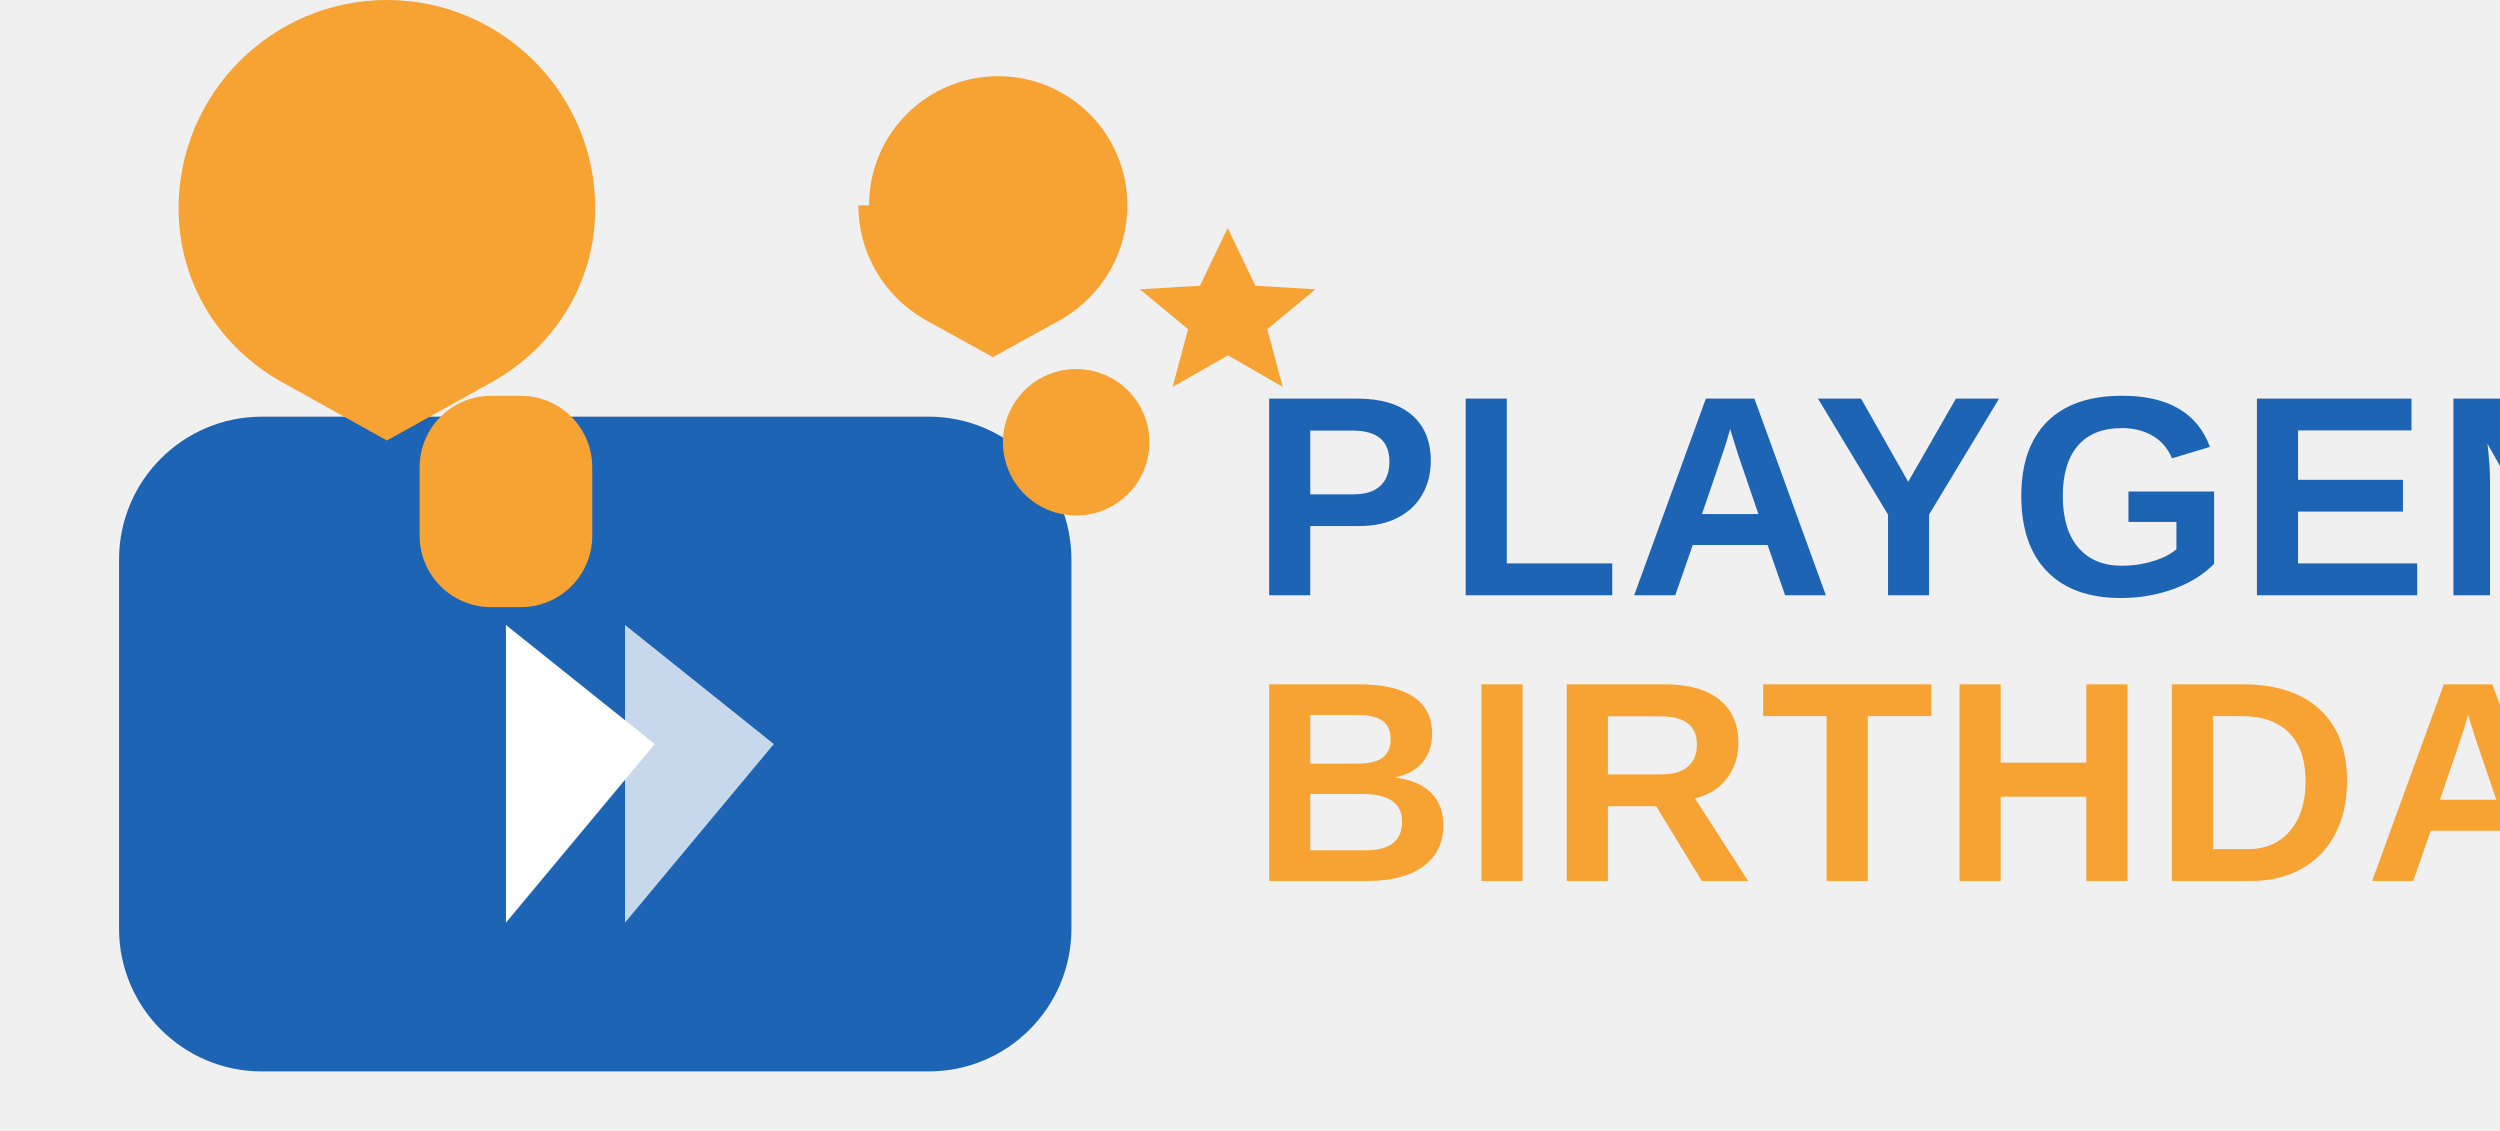
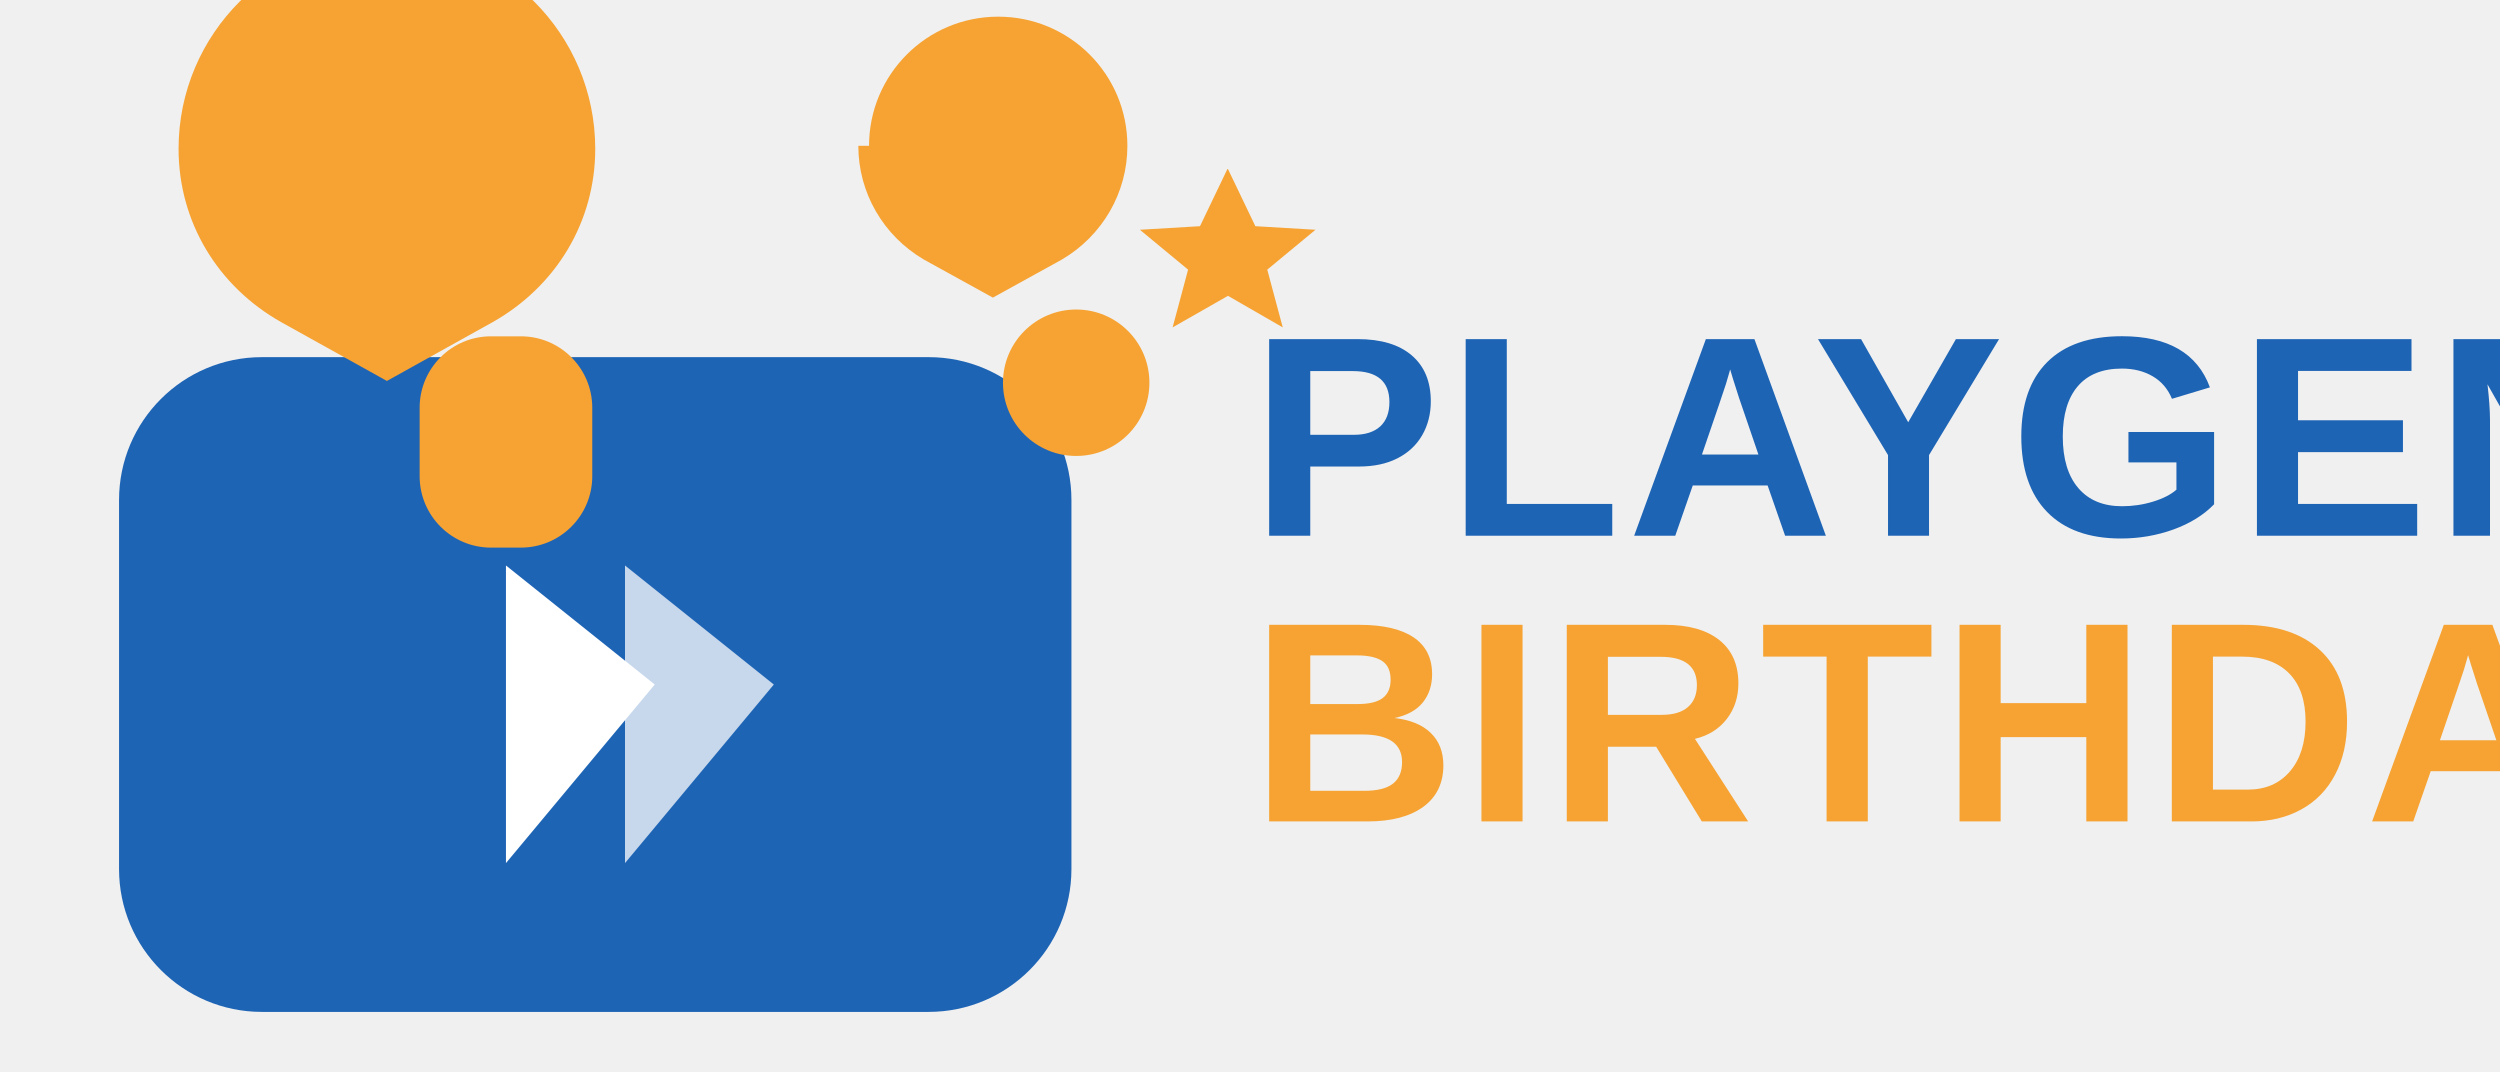
- <svg xmlns="http://www.w3.org/2000/svg" viewBox="0 -10 420 190">
+ <svg xmlns="http://www.w3.org/2000/svg" viewBox="0 0 420 180">
  <rect x="20" y="60" width="160" height="110" rx="24" fill="#1E64B5" />
  <path d="M110 115 85 95 85 145Z" fill="#ffffff" />
  <path d="M130 115 105 95 105 145Z" fill="#ffffff" opacity="0.75" />
  <path d="M100 25c0-19.3-15.7-35-35-35s-35 15.7-35 35c0 12.3 6.6 23.1 17.2 29.1l17.8 9.9 17.8-9.9C93.4 48.1 100 37.3 100 25Z" fill="#F6A333" />
  <path d="M82.5 56.5h5a12 12 0 0 1 12 12V80a12 12 0 0 1-12 12h-5a12 12 0 0 1-12-12V68.5a12 12 0 0 1 12-12Z" fill="#F6A333" />
  <path d="M146 24.5c0-12 9.7-21.7 21.7-21.7 12 0 21.7 9.7 21.7 21.7 0 7.9-4.2 15.1-11 19.1l-11.6 6.4-11.6-6.4c-6.8-4-11-11.2-11-19.1Z" fill="#F6A333" />
  <path d="M168.5 64.3c0-6.8 5.5-12.3 12.3-12.3s12.3 5.5 12.3 12.3-5.5 12.3-12.3 12.3-12.3-5.5-12.3-12.3Z" fill="#F6A333" />
  <path d="M206.3 28.4 210.9 38 221 38.6 212.9 45.3 215.5 55 206.3 49.7 197 55l2.6-9.7-8.1-6.7 10.1-.6 4.6-9.6Z" fill="#F6A333" />
  <text x="210" y="90" fill="#1E64B5" font-family="'Montserrat', 'Segoe UI', 'Helvetica Neue', Arial, sans-serif" font-size="48" font-weight="700" letter-spacing="1">PLAYGEN</text>
  <text x="210" y="138" fill="#F6A333" font-family="'Montserrat', 'Segoe UI', 'Helvetica Neue', Arial, sans-serif" font-size="48" font-weight="700" letter-spacing="1">BIRTHDAY</text>
</svg>
